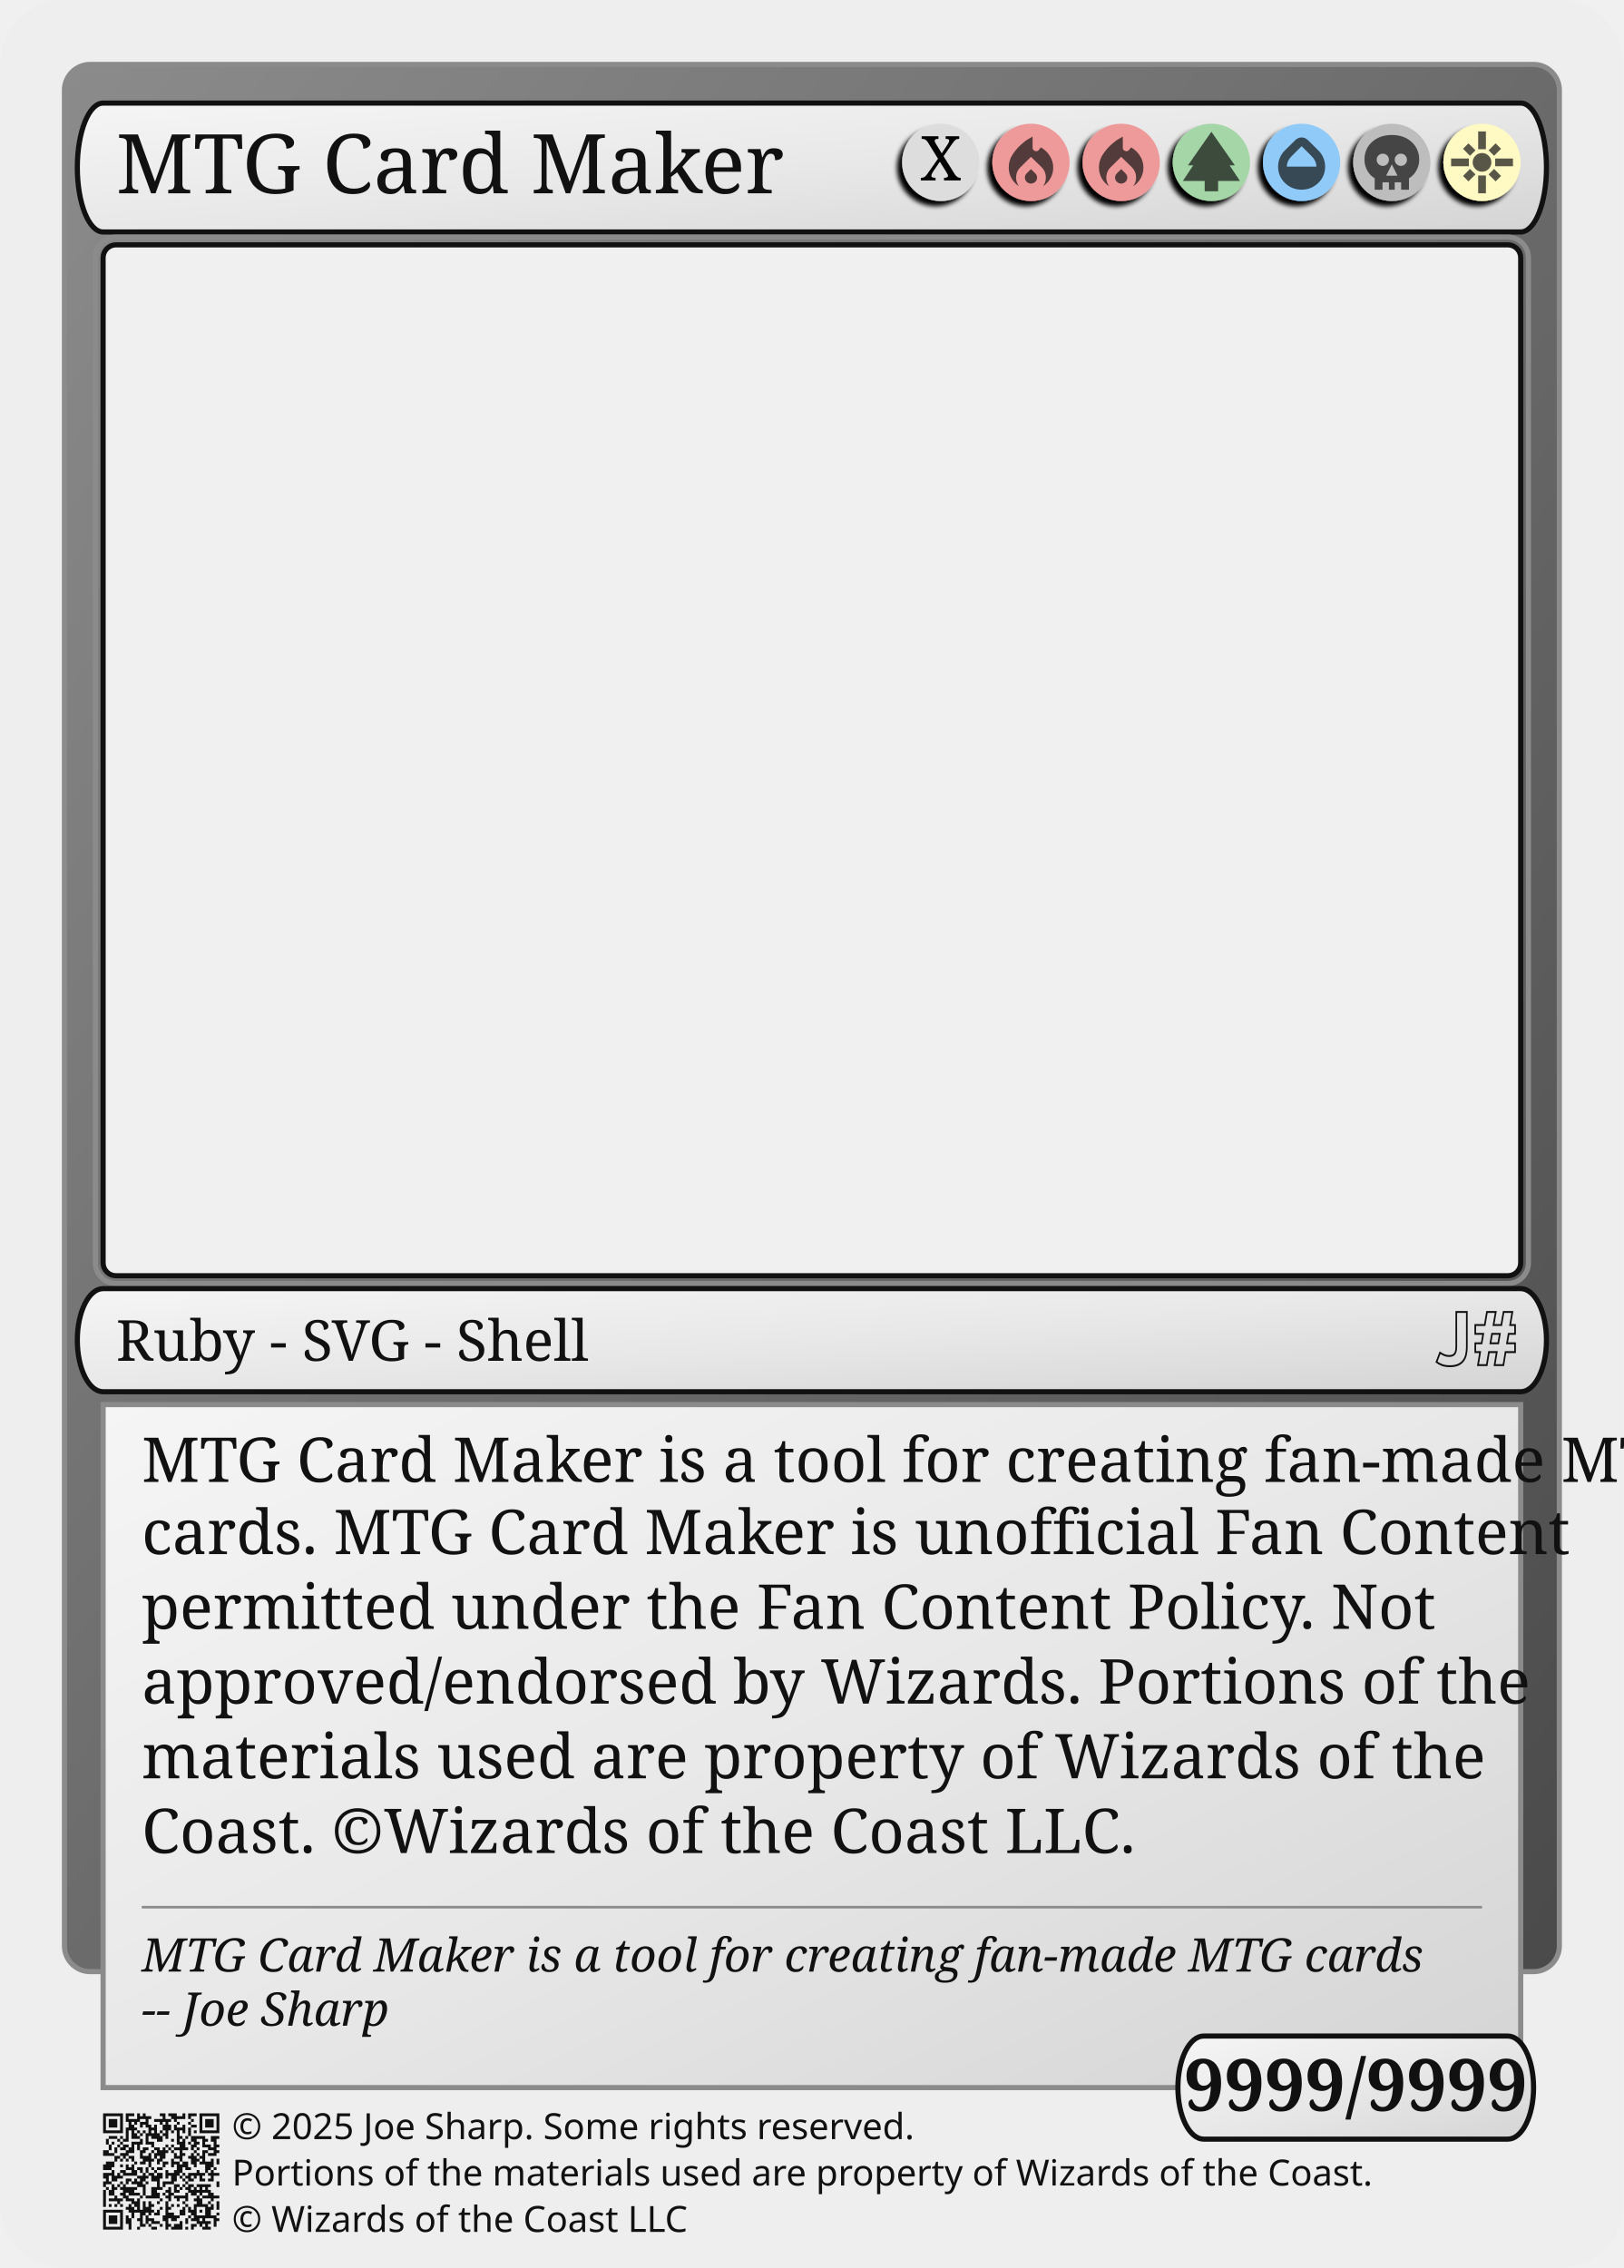
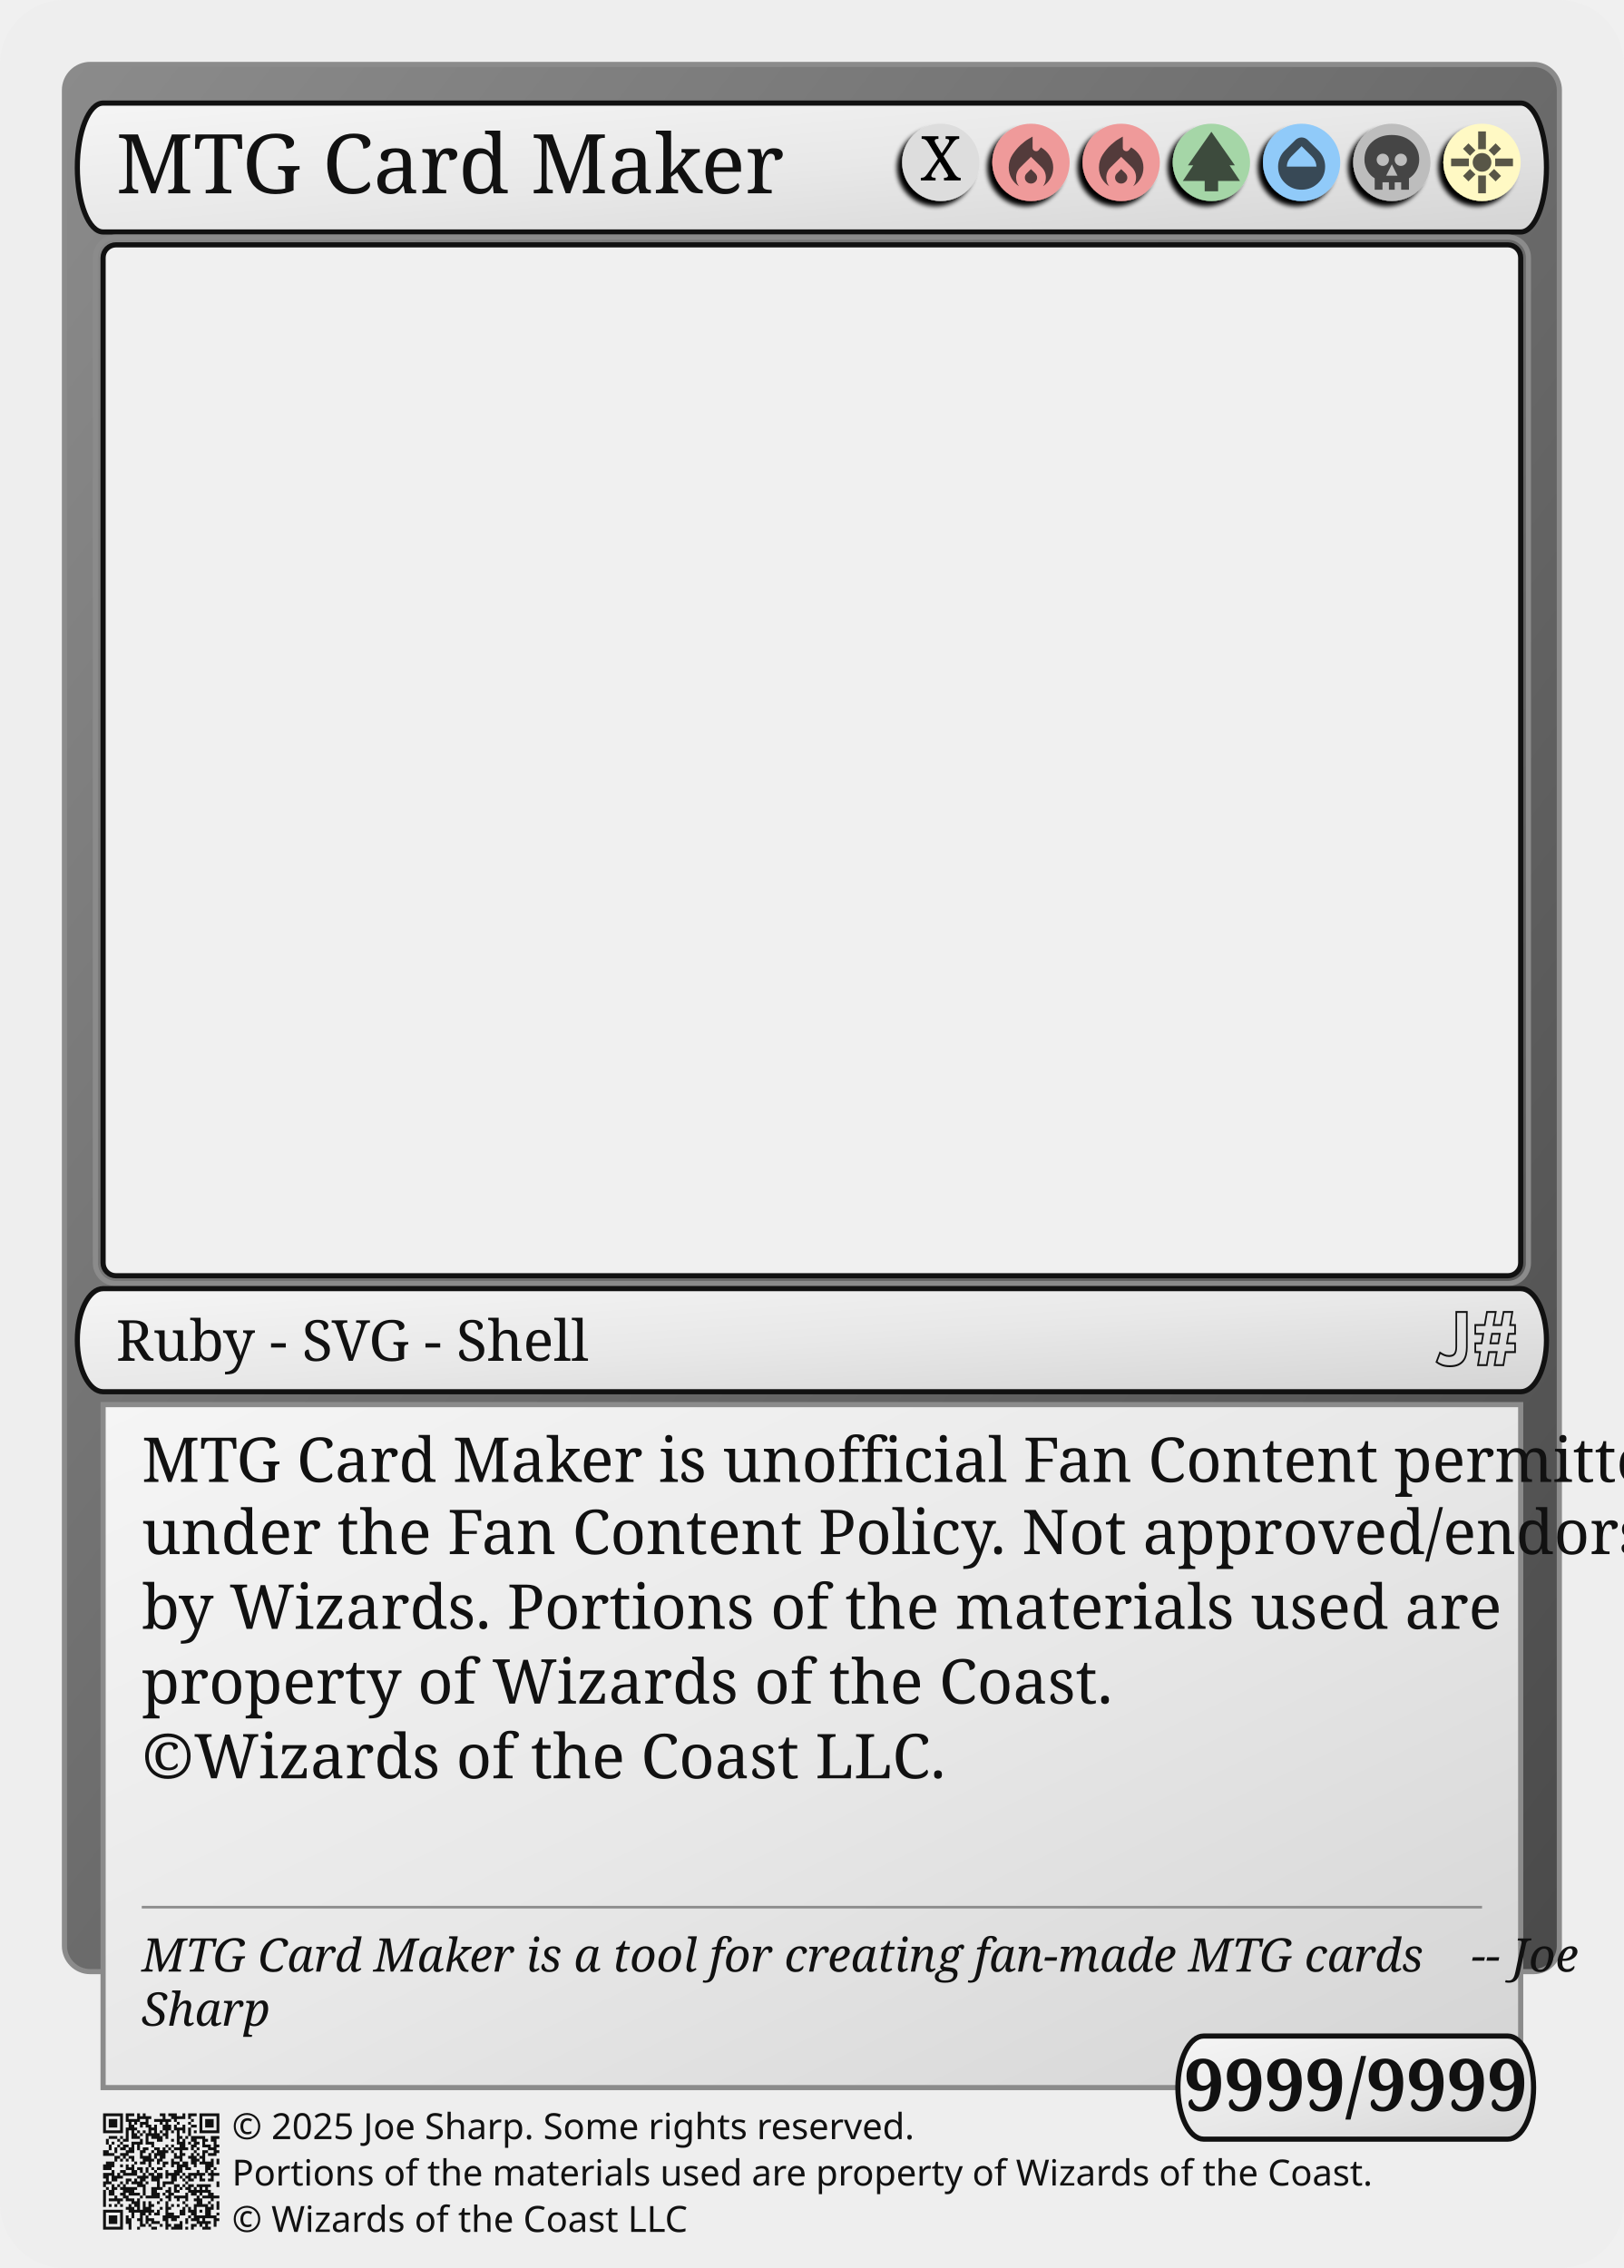
<svg xmlns="http://www.w3.org/2000/svg" width="630" height="880">
  <style>
@font-face {
  font-family: 'Goudy Mediaeval DemiBold';
  src: url('fonts/Goudy Mediaeval DemiBold.ttf') format('truetype');
  font-weight: normal;
  font-style: normal;
}

</style>
  <style>
/* Font Classes */
.card-name {
  font-family: 'Goudy Mediaeval DemiBold', serif;
  font-weight: normal;
  font-style: normal;
}

.card-type {
  font-family: 'Goudy Mediaeval DemiBold', serif;
  font-weight: normal;
  font-style: normal;
}

.card-rules-text {
  font-family: serif;
  font-weight: normal;
  font-style: normal;
}

.card-flavor-text {
  font-family: serif;
  font-weight: normal;
  font-style: italic;
}

.card-power-toughness {
  font-family: serif;
  font-weight: bold;
  font-style: normal;
}

.card-copyright {
  font-family: sans-serif;
  font-weight: normal;
  font-style: normal;
}

.mana-cost-text {
  font-family: serif;
  font-weight: normal;
  font-style: normal;
}

.mana-cost-text-large {
  font-family: serif;
  font-weight: semibold;
  font-style: normal;
}

</style>
  <defs>
    <mask id="artWindowMask">
      <rect x="0" y="0" width="100%" height="100%" fill="#FFF" />
      <rect x="40" y="95" width="550" height="400" fill="#000" rx="5" ry="5" />
    </mask>
  </defs>
  <rect x="0" y="0" width="630" height="880" fill="#EEE" rx="25" ry="25" mask="url(#artWindowMask)" />
  <path fill="#111" transform="translate(40,820) scale(1.1)" d="M0 0h7v7h-7zM8 0h3v1h-2v1h3v-2h1v1h1v-1h1v1h2v1h-1v2h1v1h1v-1h1v3h1v-1h1v-2h-1v-1h-2v-1h3v-1h-1v-1h2v2h2v-1h-1v-1h3v1h2v-1h1v2h-3v1h-1v-1h-1v1h-1v1h1v2h-1v3h-1v-1h-1v-1h-1v1h1v2h-2v-1h-2v-1h-1v2h2v2h-1v-1h-2v-4h-1v-1h1v1h1v-2h-1v-1h-1v1h-1v-2h-1v1h-1v-1h-1v1h1v1h1v1h-1v1h1v-1h1v1h-1v1h1v-1h1v1h-1v1h-3v-3h-1v4h-2v-1h-1v-1h1v1h1v-4h1v-2h-1zM30 0h3v1h-2v1h-1zM34 0h7v7h-7zM1 1v5h5v-5zM35 1v5h5v-5zM2 2h3v3h-3zM13 2v1h2v-1zM31 2h1v1h-1zM36 2h3v3h-3zM21 3v1h1v-1zM26 3h1v1h-1zM30 3h1v1h-1zM25 4h1v1h2v-1h1v3h-1v-1h-1v2h1v1h-1v1h1v-1h1v-1h1v-3h1v-1h2v1h-2v3h-1v1h-1v3h1v1h-2v1h1v1h-1v2h-1v-1h-2v-2h-1v-1h-1v-1h-1v-1h1v1h1v-1h1v1h-1v1h1v-1h2v-1h-1v-5h-1zM17 6v1h1v-1zM21 6v1h1v-1zM24 6h1v1h-1zM32 6h1v1h-1zM2 8h3v1h-3zM31 8h5v1h1v1h-1v1h2v1h1v-2h-1v-2h3v1h-1v2h1v1h-1v1h1v1h-1v1h-3v-1h-1v3h2v-1h1v3h-1v1h-1v1h-1v-3h-2v-1h-1v2h-1v-1h-1v-2h-1v-1h1v-1h1v-1h-1v-2h-1v-1h1zM1 9h1v2h-1zM5 9h1v1h-1zM13 9h1v2h-1v2h-1v-2h-1v3h-2v1h-1v1h-1v-1h-1v-1h2v-1h-2v-1h-1v-1h1v-1h1v1h-1v1h1v-1h2v1h-1v1h1v-1h1v-2h3zM24 9h1v1h-1zM33 9v1h1v1h-1v1h-1v1h1v-1h1v1h-1v1h-1v1h1v-1h1v1h-1v1h1v-1h1v-2h2v-1h-2v-3zM3 10h1v1h-1zM31 10v1h1v-1zM2 11h1v2h-1zM4 12h1v2h-1zM14 12h2v1h-1v1h-1v1h2v-1h1v-1h1v-1h2v1h1v-1h1v1h1v1h-1v2h-1v1h-1v1h-1v-2h-1v-2h-1v2h1v1h-1v2h-1v-2h-1v1h-2v-1h1v-1h-1v-3h1zM0 13h2v1h2v1h-4zM18 13v1h1v-1zM25 13v1h1v1h1v-2zM37 13v1h2v-1zM4 15h2v1h-1v1h-1zM9 15h2v2h-1v-1h-1zM19 15v1h1v-1zM6 16h1v1h-1zM8 16h1v1h-1zM24 16h1v1h2v1h1v-1h2v2h1v1h-2v-1h-1v2h-1v1h-1v2h-1v1h-3v1h-1v-2h3v-2h-1v1h-1v-3h1v1h2v-1h1v-2h-1v1h-1zM34 16v1h1v-1zM40 16h1v2h-1zM1 17h3v2h-1v1h-3v-2h1zM11 17h1v1h-1zM21 17h2v1h-1v1h-1zM6 18h1v1h-1zM8 18h1v1h1v-1h1v2h1v-1h2v2h-1v-1h-1v2h-5v-1h-1v-1h2zM15 19h1v2h-1zM17 19h1v1h-1zM19 19h2v1h-2zM39 19h1v1h-1zM3 20h1v2h1v-1h1v1h1v1h-2v1h-2v-2h-1v2h1v1h-2v1h-1v-2h1v-1h-1v-2h3zM8 20v1h2v-1zM18 20h1v1h-1zM33 20h1v1h2v1h-1v1h1v1h-2v-2h-1v1h-1v-1h-1v1h1v1h-2v-1h-1v-1h-1v-1h1v1h1v-1h3zM38 20h1v1h2v1h-2v2h-2v-1h1v-1h-1v-1h1zM14 21h1v1h1v-1h2v1h1v-1h2v2h-1v3h1v1h-2v1h1v2h-5v-1h-1v-3h-2v-1h-2v-1h-1v1h-1v-2h2v1h1v-1h1v-1h2zM16 22v1h-1v1h-1v1h1v-1h1v1h-1v4h2v-3h2v-2h-2v-2zM27 22h1v1h-1zM12 23v1h1v-1zM28 23h1v1h-1zM6 24h1v1h-1zM29 24h1v1h-1zM40 24h1v2h-1zM3 25h1v1h1v-1h1v1h-1v1h-1v2h-2v-2h-1v-1h1v1h1zM7 25h1v1h4v1h-1v1h2v1h-4v-1h-1v1h1v1h2v1h1v-1h1v-1h1v1h-1v4h1v-3h1v2h1v-2h1v1h1v1h-1v1h1v1h-1v1h-1v-1h-1v1h-1v3h1v-3h1v1h2v1h2v1h-3v-1h-1v1h-1v1h-2v-2h-1v-1h1v-2h-2v2h-1v-2h-1v-1h-1v-1h1v-1h1v-1h-2v-1h-1v-1h-1v-1h1v-1h-1v-1h1zM25 25h2v1h-1v1h1v-1h1v-1h1v1h-1v1h-1v1h-2zM30 25h2v1h-1v1h1v-1h1v-1h5v1h-1v1h1v1h1v1h2v1h-2v1h-1v-1h-3v-1h-1v-1h-1v1h-2v-1h-1v-1h-1v-1h1zM23 26h1v2h1v1h-1v2h-1v-1h-1v-1h-1v-1h1v-1h1zM33 26v1h1v-1zM35 26v1h1v-1zM0 27h1v6h-1zM22 28v1h1v-1zM29 28h1v3h-1v-1h-2v1h-1v-1h-1v-1h4zM35 28v1h2v-1zM4 29h1v1h2v1h-1v1h-1v-1h-3v-1h2zM33 29h1v1h1v2h2v-1h1v1h-1v1h1v-1h1v2h-1v2h2v-1h1v1h-1v1h1v1h-1v2h-1v-3h-3v1h2v1h-1v1h1v1h-3v-1h-1v-1h-1v-1h-2v-1h-1v-1h1v-1h-1v-2h-1v-1h-1v-1h1v1h1v1h1v1h1v-2h1v-1h-1v-1h1zM20 30h1v1h-1zM19 31h1v1h-1zM22 31h1v2h1v-1h1v1h-1v1h-1v1h2v1h2v-2h1v-1h1v3h-2v1h-1v1h-2v-1h-1v2h1v1h-1v1h-1v-3h-1v-2h1zM40 31h1v3h-1zM2 32h1v1h-1zM4 32h1v1h-1zM6 32h1v1h-1zM10 32v1h1v-1zM26 32h1v1h-1zM11 33v1h1v-1zM20 33h1v1h-1zM33 33v3h3v-3zM0 34h7v7h-7zM19 34h1v2h-2v-1h1zM34 34h1v1h-1zM1 35v5h5v-5zM2 36h3v3h-3zM8 36h1v1h1v4h-1v-2h-1zM31 36v1h1v-1zM29 37h1v2h-1zM34 37v1h1v-1zM27 38h1v3h-4v-1h1v-1h2zM16 39h1v1h-1zM20 39h1v1h-1zM31 39h2v1h-1v1h-1zM35 39v1h1v-1zM12 40h1v1h-1zM17 40h2v1h-2zM29 40h1v1h-1z" />
  <text x="90" y="830" fill="#111" font-size="14" text-anchor="start" class="card-copyright">
© 2025 Joe Sharp. Some rights reserved.
</text>
  <text x="90" y="848" fill="#111" font-size="14" text-anchor="start" class="card-copyright">
Portions of the materials used are property of Wizards of the Coast.
</text>
  <text x="90" y="866" fill="#111" font-size="14" text-anchor="start" class="card-copyright">
© Wizards of the Coast LLC
</text>
  <defs>
    <linearGradient id="colorless_card_gradient" x1="0%" y1="0%" x2="100%" y2="100%">
      <stop offset="0%" stop-color="#3D3D3D" />
      <stop offset="50%" stop-color="#111" />
      <stop offset="100%" stop-color="#1A1A1A" />
    </linearGradient>
    <linearGradient id="colorless_frame_gradient" x1="0%" y1="0%" x2="100%" y2="100%">
      <stop offset="0%" stop-color="#8B8B8B" />
      <stop offset="50%" stop-color="#6B6B6B" />
      <stop offset="100%" stop-color="#4A4A4A" />
    </linearGradient>
    <linearGradient id="colorless_name_gradient" x1="0%" y1="0%" x2="100%" y2="100%">
      <stop offset="0%" stop-color="#F5F5F5" />
      <stop offset="50%" stop-color="#E8E8E8" />
      <stop offset="100%" stop-color="#D4D4D4" />
    </linearGradient>
    <linearGradient id="colorless_text_box_gradient" x1="0%" y1="0%" x2="100%" y2="100%">
      <stop offset="0%" stop-color="#F5F5F5" />
      <stop offset="50%" stop-color="#E8E8E8" />
      <stop offset="100%" stop-color="#D4D4D4" />
    </linearGradient>
    <linearGradient id="colorless_metallic_highlight_gradient" x1="0%" y1="0%" x2="100%" y2="100%">
      <stop offset="0%" stop-color="#8B8B8B" stop-opacity="0.6" />
      <stop offset="20%" stop-color="#E0E0E0" stop-opacity="0.9" />
      <stop offset="38%" stop-color="#FFFFFF" stop-opacity="1.0" />
      <stop offset="42%" stop-color="#E0E0E0" stop-opacity="0.7" />
      <stop offset="62%" stop-color="#8B8B8B" stop-opacity="0.5" />
      <stop offset="73%" stop-color="#FFFFFF" stop-opacity="0.8" />
      <stop offset="80%" stop-color="#E0E0E0" stop-opacity="0.6" />
      <stop offset="100%" stop-color="#8B8B8B" stop-opacity="0.4" />
    </linearGradient>
    <radialGradient id="colorless_metallic_shadow_gradient" cx="50%" cy="50%" r="70%">
      <stop offset="0%" stop-color="#B0B0B0" stop-opacity="0.3" />
      <stop offset="50%" stop-color="#8B8B8B" stop-opacity="0.5" />
      <stop offset="100%" stop-color="#6B6B6B" stop-opacity="0.7" />
    </radialGradient>
    <pattern id="colorless_metallic_pattern" x="0" y="0" width="20" height="20" patternUnits="userSpaceOnUse">
      <line x1="0" y1="0" x2="20" y2="20" stroke="#F5F5F5" stroke-width="0.5" opacity="0.3" />
      <line x1="20" y1="0" x2="0" y2="20" stroke="#B0B0B0" stroke-width="0.5" opacity="0.2" />
      <circle cx="5" cy="5" r="0.5" fill="#F5F5F5" opacity="0.6" />
      <circle cx="15" cy="15" r="0.5" fill="#F5F5F5" opacity="0.6" />
      <circle cx="10" cy="10" r="0.3" fill="#B0B0B0" opacity="0.4" />
    </pattern>
  </defs>
  <rect x="25" y="25" width="580" height="740" fill="url(#colorless_frame_gradient)" stroke="#8B8B8B" stroke-width="2" rx="10" ry="10" mask="url(#artWindowMask)" />
  <defs>
    <linearGradient id="colorless_card_gradient" x1="0%" y1="0%" x2="100%" y2="100%">
      <stop offset="0%" stop-color="#3D3D3D" />
      <stop offset="50%" stop-color="#111" />
      <stop offset="100%" stop-color="#1A1A1A" />
    </linearGradient>
    <linearGradient id="colorless_frame_gradient" x1="0%" y1="0%" x2="100%" y2="100%">
      <stop offset="0%" stop-color="#8B8B8B" />
      <stop offset="50%" stop-color="#6B6B6B" />
      <stop offset="100%" stop-color="#4A4A4A" />
    </linearGradient>
    <linearGradient id="colorless_name_gradient" x1="0%" y1="0%" x2="100%" y2="100%">
      <stop offset="0%" stop-color="#F5F5F5" />
      <stop offset="50%" stop-color="#E8E8E8" />
      <stop offset="100%" stop-color="#D4D4D4" />
    </linearGradient>
    <linearGradient id="colorless_text_box_gradient" x1="0%" y1="0%" x2="100%" y2="100%">
      <stop offset="0%" stop-color="#F5F5F5" />
      <stop offset="50%" stop-color="#E8E8E8" />
      <stop offset="100%" stop-color="#D4D4D4" />
    </linearGradient>
    <linearGradient id="colorless_metallic_highlight_gradient" x1="0%" y1="0%" x2="100%" y2="100%">
      <stop offset="0%" stop-color="#8B8B8B" stop-opacity="0.6" />
      <stop offset="20%" stop-color="#E0E0E0" stop-opacity="0.9" />
      <stop offset="38%" stop-color="#FFFFFF" stop-opacity="1.0" />
      <stop offset="42%" stop-color="#E0E0E0" stop-opacity="0.7" />
      <stop offset="62%" stop-color="#8B8B8B" stop-opacity="0.5" />
      <stop offset="73%" stop-color="#FFFFFF" stop-opacity="0.8" />
      <stop offset="80%" stop-color="#E0E0E0" stop-opacity="0.6" />
      <stop offset="100%" stop-color="#8B8B8B" stop-opacity="0.4" />
    </linearGradient>
    <radialGradient id="colorless_metallic_shadow_gradient" cx="50%" cy="50%" r="70%">
      <stop offset="0%" stop-color="#B0B0B0" stop-opacity="0.3" />
      <stop offset="50%" stop-color="#8B8B8B" stop-opacity="0.5" />
      <stop offset="100%" stop-color="#6B6B6B" stop-opacity="0.7" />
    </radialGradient>
    <pattern id="colorless_metallic_pattern" x="0" y="0" width="20" height="20" patternUnits="userSpaceOnUse">
      <line x1="0" y1="0" x2="20" y2="20" stroke="#F5F5F5" stroke-width="0.5" opacity="0.3" />
      <line x1="20" y1="0" x2="0" y2="20" stroke="#B0B0B0" stroke-width="0.5" opacity="0.2" />
      <circle cx="5" cy="5" r="0.5" fill="#F5F5F5" opacity="0.6" />
      <circle cx="15" cy="15" r="0.5" fill="#F5F5F5" opacity="0.6" />
      <circle cx="10" cy="10" r="0.3" fill="#B0B0B0" opacity="0.4" />
    </pattern>
  </defs>
  <g>
    <rect x="30" y="40" width="570" height="50" fill="url(#colorless_name_gradient)" stroke="#111" stroke-width="2" rx="10" ry="25" mask="url(#)" />
    <text x="45" y="75" fill="#111" font-size="32" class="card-name">
MTG Card Maker
</text>
    <g transform="translate(365, 63)">
      <defs>
        <filter id="mana-cost-drop-shadow" x="-50%" y="-50%" width="200%" height="200%">
          <feDropShadow dx="-2" dy="2" stdDeviation="1" flood-color="black" flood-opacity="1.0" />
        </filter>
      </defs>
      <g filter="url(#mana-cost-drop-shadow)">
        <circle cx="0" cy="0" r="15" fill="#DDD" />
        <text x="0" y="7" fill="#000" text-anchor="middle" font-weight="normal" font-size="24" font-family="serif">X</text>
        <circle cx="35" cy="0" r="15" fill="#EF9A9A" />
        <g transform="translate(23, -12)" opacity="0.7">
          <svg height="24px" viewBox="0 -960 960 960" width="24px" fill="#111">
            <path d="M135-399.89Q135-511 193-599.5q58-88.5 126.77-151.17 68.78-62.67 127-96L505-880v172q0 25.74 17.25 40.37Q539.49-653 560.78-653q11.22 0 22.23-4.7T603-674l31-39q87 51 139 134t52 178.52q0 92.88-43.5 169.18Q738-155 666-110q22.19-27.84 33.6-61.77Q711-205.71 711-243.5q0-47.5-16.98-88.49-16.99-41-50.56-73.9L480-566 318-406q-34 32-51.5 73.54-17.5 41.54-17.5 88.73 0 37.73 11.4 71.77Q271.81-137.93 294-110q-72-45-115.5-121.45Q135-307.89 135-399.89ZM480-375l67.67 66.42Q561-294 568-277.86q7 16.13 7 33.86 0 38.3-28.44 65.65Q518.11-151 479.76-151q-38.34 0-66.55-27.35Q385-205.7 385-244q0-19 6.93-34.83Q398.86-294.67 412-308l68-67Z" />
          </svg>
        </g>
        <circle cx="70" cy="0" r="15" fill="#EF9A9A" />
        <g transform="translate(58, -12)" opacity="0.7">
          <svg height="24px" viewBox="0 -960 960 960" width="24px" fill="#111">
            <path d="M135-399.89Q135-511 193-599.5q58-88.5 126.77-151.17 68.78-62.67 127-96L505-880v172q0 25.74 17.25 40.37Q539.49-653 560.78-653q11.22 0 22.23-4.7T603-674l31-39q87 51 139 134t52 178.52q0 92.88-43.5 169.18Q738-155 666-110q22.19-27.84 33.6-61.77Q711-205.71 711-243.5q0-47.5-16.98-88.49-16.99-41-50.56-73.9L480-566 318-406q-34 32-51.5 73.54-17.5 41.54-17.5 88.73 0 37.73 11.4 71.77Q271.81-137.93 294-110q-72-45-115.5-121.45Q135-307.89 135-399.89ZM480-375l67.67 66.42Q561-294 568-277.86q7 16.13 7 33.86 0 38.3-28.44 65.65Q518.11-151 479.76-151q-38.34 0-66.55-27.35Q385-205.7 385-244q0-19 6.93-34.83Q398.86-294.67 412-308l68-67Z" />
          </svg>
        </g>
        <circle cx="105" cy="0" r="15" fill="#A5D6A7" />
        <g transform="translate(93, -12)" opacity="0.7">
          <svg height="24px" viewBox="0 -960 960 960" width="24px" fill="#111">
            <path d="M584-31H376v-161H37l161-242h-82l364-521 364 521h-82l161 242H584v161Z" />
          </svg>
        </g>
        <circle cx="140" cy="0" r="15" fill="#90CAF9" />
        <g transform="translate(128, -12)" opacity="0.7">
          <svg height="24px" viewBox="0 -960 960 960" width="24px" fill="#111">
            <path d="M479-56q-150 0-257-104T115-414q0-71.79 28-137.89Q171-618 223-668l162-160q20-19 44.74-29 24.74-10 50.26-10t50.26 10Q555-847 575-828l162 160q52 50 80 116.11 28 66.1 28 137.89 0 150-107.5 254T479-56ZM251-414h458q0-44-18.5-85t-49.67-71.56L480-731 319.17-570.56Q288-540 269.5-498.93 251-457.86 251-414Z" />
          </svg>
        </g>
        <circle cx="175" cy="0" r="15" fill="#BDBDBD" />
        <g transform="translate(163, -12)" opacity="0.7">
          <svg height="24px" viewBox="0 -960 960 960" width="24px" fill="#111">
            <path d="M392-273h176l-88-176-88 176Zm-51.79-152q40.15 0 67.47-27.97T435-520.21q0-40.15-27.53-67.47T340.29-615q-39.65 0-67.47 27.53T245-520.29q0 39.65 27.97 67.47T340.21-425Zm280 0q40.15 0 67.47-27.97T715-520.21q0-40.15-27.53-67.47T620.29-615q-39.65 0-67.47 27.53T525-520.29q0 39.65 27.97 67.47T620.21-425ZM214-55v-178q-33-19-62-48.5t-50.5-67q-21.5-37.5-34-81T55-519.73Q55-690 174.09-797.5 293.19-905 480.33-905q187.15 0 305.91 107.5Q905-690 905-519.73q0 46.73-12.5 90.23-12.5 43.5-34 81t-50.5 67q-29 29.5-62 48.68V-55H625v-116H525v116h-90v-116H335v116H214Z" />
          </svg>
        </g>
        <circle cx="210" cy="0" r="15" fill="#FFF9C4" />
        <g transform="translate(198, -12)" opacity="0.7">
          <svg height="24px" viewBox="0 -960 960 960" width="24px" fill="#111">
            <path d="M-6-420v-120h282v120H-6Zm299-162L185-691l84-84 109 108-85 85Zm127-102v-282h120v282H420Zm247 102-85-85 109-108 84 84-108 109Zm17 162v-120h282v120H684Zm-203.71 85Q420-335 377.5-377.21q-42.5-42.2-42.5-102.5 0-60.29 42.21-102.79 42.2-42.5 102.5-42.5 60.29 0 102.79 42.21 42.5 42.2 42.5 102.5 0 60.29-42.21 102.79-42.2 42.5-102.5 42.5ZM691-185 582-293l85-85 108 109-84 84Zm-422 0-84-84 108-109 85 85-109 108ZM420 6v-282h120V6H420Z" />
          </svg>
        </g>
      </g>
    </g>
  </g>
  <g>
    <rect x="37" y="92" width="556" height="406" fill="none" stroke="#8B8B8B" stroke-width="2" rx="8" ry="8" />
    <rect x="40" y="95" width="550" height="400" fill="none" stroke="#111" stroke-width="2" rx="5" ry="5" />
  </g>
  <defs>
    <linearGradient id="colorless_card_gradient" x1="0%" y1="0%" x2="100%" y2="100%">
      <stop offset="0%" stop-color="#3D3D3D" />
      <stop offset="50%" stop-color="#111" />
      <stop offset="100%" stop-color="#1A1A1A" />
    </linearGradient>
    <linearGradient id="colorless_frame_gradient" x1="0%" y1="0%" x2="100%" y2="100%">
      <stop offset="0%" stop-color="#8B8B8B" />
      <stop offset="50%" stop-color="#6B6B6B" />
      <stop offset="100%" stop-color="#4A4A4A" />
    </linearGradient>
    <linearGradient id="colorless_name_gradient" x1="0%" y1="0%" x2="100%" y2="100%">
      <stop offset="0%" stop-color="#F5F5F5" />
      <stop offset="50%" stop-color="#E8E8E8" />
      <stop offset="100%" stop-color="#D4D4D4" />
    </linearGradient>
    <linearGradient id="colorless_text_box_gradient" x1="0%" y1="0%" x2="100%" y2="100%">
      <stop offset="0%" stop-color="#F5F5F5" />
      <stop offset="50%" stop-color="#E8E8E8" />
      <stop offset="100%" stop-color="#D4D4D4" />
    </linearGradient>
    <linearGradient id="colorless_metallic_highlight_gradient" x1="0%" y1="0%" x2="100%" y2="100%">
      <stop offset="0%" stop-color="#8B8B8B" stop-opacity="0.6" />
      <stop offset="20%" stop-color="#E0E0E0" stop-opacity="0.9" />
      <stop offset="38%" stop-color="#FFFFFF" stop-opacity="1.0" />
      <stop offset="42%" stop-color="#E0E0E0" stop-opacity="0.7" />
      <stop offset="62%" stop-color="#8B8B8B" stop-opacity="0.5" />
      <stop offset="73%" stop-color="#FFFFFF" stop-opacity="0.8" />
      <stop offset="80%" stop-color="#E0E0E0" stop-opacity="0.6" />
      <stop offset="100%" stop-color="#8B8B8B" stop-opacity="0.4" />
    </linearGradient>
    <radialGradient id="colorless_metallic_shadow_gradient" cx="50%" cy="50%" r="70%">
      <stop offset="0%" stop-color="#B0B0B0" stop-opacity="0.3" />
      <stop offset="50%" stop-color="#8B8B8B" stop-opacity="0.5" />
      <stop offset="100%" stop-color="#6B6B6B" stop-opacity="0.7" />
    </radialGradient>
    <pattern id="colorless_metallic_pattern" x="0" y="0" width="20" height="20" patternUnits="userSpaceOnUse">
      <line x1="0" y1="0" x2="20" y2="20" stroke="#F5F5F5" stroke-width="0.5" opacity="0.3" />
      <line x1="20" y1="0" x2="0" y2="20" stroke="#B0B0B0" stroke-width="0.5" opacity="0.2" />
      <circle cx="5" cy="5" r="0.5" fill="#F5F5F5" opacity="0.6" />
      <circle cx="15" cy="15" r="0.5" fill="#F5F5F5" opacity="0.6" />
      <circle cx="10" cy="10" r="0.3" fill="#B0B0B0" opacity="0.4" />
    </pattern>
  </defs>
  <g>
    <rect x="30" y="500" width="570" height="40" fill="url(#colorless_name_gradient)" stroke="#111" stroke-width="2" rx="10" ry="25" />
    <text x="45" y="528" fill="#111" font-size="22" class="card-type">
Ruby - SVG - Shell
</text>
    <path stroke-width="3" d="m 56.073,76.492 q 0,6.193 -1.457,11.657 -1.336,5.464 -4.857,9.593 -3.4,4.007 -9.35,6.436 -5.828,2.307 -14.814,2.307 -8.257,0 -14.207,-1.943 -5.95,-2.064 -9.836,-4.736 L 7.867,85.114 q 3.521,2.064 7.528,3.643 4.007,1.579 8.743,1.579 6.921,0 9.957,-3.4 Q 37.131,83.535 37.131,75.521 V 20.636 H 56.073 Z M 104.037,41.278 h 14.086 l 4.007,-20.643 h 15.786 l -4.007,20.643 h 8.864 v 13.964 h -11.536 l -2.914,14.936 h 14.45 V 84.142 H 125.651 l -3.886,20.643 H 105.98 L 109.865,84.142 H 95.78 l -3.886,20.643 H 76.109 L 79.994,84.142 H 71.252 V 70.178 H 82.666 L 85.58,55.243 H 71.252 V 41.278 h 17 l 4.007,-20.643 h 15.786 z m -5.586,28.9 h 14.086 l 2.914,-14.936 H 101.365 Z" fill="none" stroke="#111" transform="translate(557,504) scale(0.23) scale(0.9383906,1.065654)" aria-label="J#" />
  </g>
  <defs>
    <linearGradient id="colorless_card_gradient" x1="0%" y1="0%" x2="100%" y2="100%">
      <stop offset="0%" stop-color="#3D3D3D" />
      <stop offset="50%" stop-color="#111" />
      <stop offset="100%" stop-color="#1A1A1A" />
    </linearGradient>
    <linearGradient id="colorless_frame_gradient" x1="0%" y1="0%" x2="100%" y2="100%">
      <stop offset="0%" stop-color="#8B8B8B" />
      <stop offset="50%" stop-color="#6B6B6B" />
      <stop offset="100%" stop-color="#4A4A4A" />
    </linearGradient>
    <linearGradient id="colorless_name_gradient" x1="0%" y1="0%" x2="100%" y2="100%">
      <stop offset="0%" stop-color="#F5F5F5" />
      <stop offset="50%" stop-color="#E8E8E8" />
      <stop offset="100%" stop-color="#D4D4D4" />
    </linearGradient>
    <linearGradient id="colorless_text_box_gradient" x1="0%" y1="0%" x2="100%" y2="100%">
      <stop offset="0%" stop-color="#F5F5F5" />
      <stop offset="50%" stop-color="#E8E8E8" />
      <stop offset="100%" stop-color="#D4D4D4" />
    </linearGradient>
    <linearGradient id="colorless_metallic_highlight_gradient" x1="0%" y1="0%" x2="100%" y2="100%">
      <stop offset="0%" stop-color="#8B8B8B" stop-opacity="0.6" />
      <stop offset="20%" stop-color="#E0E0E0" stop-opacity="0.9" />
      <stop offset="38%" stop-color="#FFFFFF" stop-opacity="1.0" />
      <stop offset="42%" stop-color="#E0E0E0" stop-opacity="0.7" />
      <stop offset="62%" stop-color="#8B8B8B" stop-opacity="0.5" />
      <stop offset="73%" stop-color="#FFFFFF" stop-opacity="0.8" />
      <stop offset="80%" stop-color="#E0E0E0" stop-opacity="0.6" />
      <stop offset="100%" stop-color="#8B8B8B" stop-opacity="0.4" />
    </linearGradient>
    <radialGradient id="colorless_metallic_shadow_gradient" cx="50%" cy="50%" r="70%">
      <stop offset="0%" stop-color="#B0B0B0" stop-opacity="0.3" />
      <stop offset="50%" stop-color="#8B8B8B" stop-opacity="0.5" />
      <stop offset="100%" stop-color="#6B6B6B" stop-opacity="0.7" />
    </radialGradient>
    <pattern id="colorless_metallic_pattern" x="0" y="0" width="20" height="20" patternUnits="userSpaceOnUse">
      <line x1="0" y1="0" x2="20" y2="20" stroke="#F5F5F5" stroke-width="0.5" opacity="0.3" />
      <line x1="20" y1="0" x2="0" y2="20" stroke="#B0B0B0" stroke-width="0.5" opacity="0.2" />
      <circle cx="5" cy="5" r="0.5" fill="#F5F5F5" opacity="0.6" />
      <circle cx="15" cy="15" r="0.5" fill="#F5F5F5" opacity="0.6" />
      <circle cx="10" cy="10" r="0.3" fill="#B0B0B0" opacity="0.4" />
    </pattern>
  </defs>
  <g>
    <rect x="40" y="545" width="550" height="265" fill="url(#colorless_text_box_gradient)" stroke="#8B8B8B" stroke-width="2" />
    <text x="55" y="575" fill="#111" font-size="24" class="card-rules-text">
- MTG Card Maker is a tool for creating fan-made MTG
+ MTG Card Maker is unofficial Fan Content permitted
</text>
    <text x="55" y="603" fill="#111" font-size="24" class="card-rules-text">
- cards. MTG Card Maker is unofficial Fan Content
+ under the Fan Content Policy. Not approved/endorsed
</text>
    <text x="55" y="632" fill="#111" font-size="24" class="card-rules-text">
- permitted under the Fan Content Policy. Not
+ by Wizards. Portions of the materials used are
</text>
    <text x="55" y="661" fill="#111" font-size="24" class="card-rules-text">
- approved/endorsed by Wizards. Portions of the
+ property of Wizards of the Coast.
</text>
    <text x="55" y="690" fill="#111" font-size="24" class="card-rules-text">
- materials used are property of Wizards of the
- </text>
-     <text x="55" y="719" fill="#111" font-size="24" class="card-rules-text">
- Coast. ©Wizards of the Coast LLC.
+ ©Wizards of the Coast LLC.
</text>
    <line x1="55" y1="740" x2="575" y2="740" stroke="#8B8B8B" stroke-width="1" />
    <text x="55" y="765" fill="#111" font-size="18" class="card-flavor-text">
- MTG Card Maker is a tool for creating fan-made MTG cards
+ MTG Card Maker is a tool for creating fan-made MTG cards    -- Joe
</text>
    <text x="55" y="786" fill="#111" font-size="18" class="card-flavor-text">
- -- Joe Sharp
+ Sharp
</text>
  </g>
  <defs>
    <linearGradient id="colorless_card_gradient" x1="0%" y1="0%" x2="100%" y2="100%">
      <stop offset="0%" stop-color="#3D3D3D" />
      <stop offset="50%" stop-color="#111" />
      <stop offset="100%" stop-color="#1A1A1A" />
    </linearGradient>
    <linearGradient id="colorless_frame_gradient" x1="0%" y1="0%" x2="100%" y2="100%">
      <stop offset="0%" stop-color="#8B8B8B" />
      <stop offset="50%" stop-color="#6B6B6B" />
      <stop offset="100%" stop-color="#4A4A4A" />
    </linearGradient>
    <linearGradient id="colorless_name_gradient" x1="0%" y1="0%" x2="100%" y2="100%">
      <stop offset="0%" stop-color="#F5F5F5" />
      <stop offset="50%" stop-color="#E8E8E8" />
      <stop offset="100%" stop-color="#D4D4D4" />
    </linearGradient>
    <linearGradient id="colorless_text_box_gradient" x1="0%" y1="0%" x2="100%" y2="100%">
      <stop offset="0%" stop-color="#F5F5F5" />
      <stop offset="50%" stop-color="#E8E8E8" />
      <stop offset="100%" stop-color="#D4D4D4" />
    </linearGradient>
    <linearGradient id="colorless_metallic_highlight_gradient" x1="0%" y1="0%" x2="100%" y2="100%">
      <stop offset="0%" stop-color="#8B8B8B" stop-opacity="0.6" />
      <stop offset="20%" stop-color="#E0E0E0" stop-opacity="0.9" />
      <stop offset="38%" stop-color="#FFFFFF" stop-opacity="1.0" />
      <stop offset="42%" stop-color="#E0E0E0" stop-opacity="0.7" />
      <stop offset="62%" stop-color="#8B8B8B" stop-opacity="0.5" />
      <stop offset="73%" stop-color="#FFFFFF" stop-opacity="0.8" />
      <stop offset="80%" stop-color="#E0E0E0" stop-opacity="0.6" />
      <stop offset="100%" stop-color="#8B8B8B" stop-opacity="0.4" />
    </linearGradient>
    <radialGradient id="colorless_metallic_shadow_gradient" cx="50%" cy="50%" r="70%">
      <stop offset="0%" stop-color="#B0B0B0" stop-opacity="0.3" />
      <stop offset="50%" stop-color="#8B8B8B" stop-opacity="0.5" />
      <stop offset="100%" stop-color="#6B6B6B" stop-opacity="0.7" />
    </radialGradient>
    <pattern id="colorless_metallic_pattern" x="0" y="0" width="20" height="20" patternUnits="userSpaceOnUse">
      <line x1="0" y1="0" x2="20" y2="20" stroke="#F5F5F5" stroke-width="0.5" opacity="0.3" />
      <line x1="20" y1="0" x2="0" y2="20" stroke="#B0B0B0" stroke-width="0.5" opacity="0.2" />
      <circle cx="5" cy="5" r="0.5" fill="#F5F5F5" opacity="0.6" />
      <circle cx="15" cy="15" r="0.5" fill="#F5F5F5" opacity="0.6" />
      <circle cx="10" cy="10" r="0.3" fill="#B0B0B0" opacity="0.4" />
    </pattern>
  </defs>
  <g>
    <rect x="457" y="790" width="138" height="40" fill="url(#colorless_name_gradient)" stroke="#111" stroke-width="2" rx="10" ry="25" />
    <text x="526" y="819" fill="#111" font-size="28" text-anchor="middle" class="card-power-toughness">
9999/9999
</text>
  </g>
</svg>
